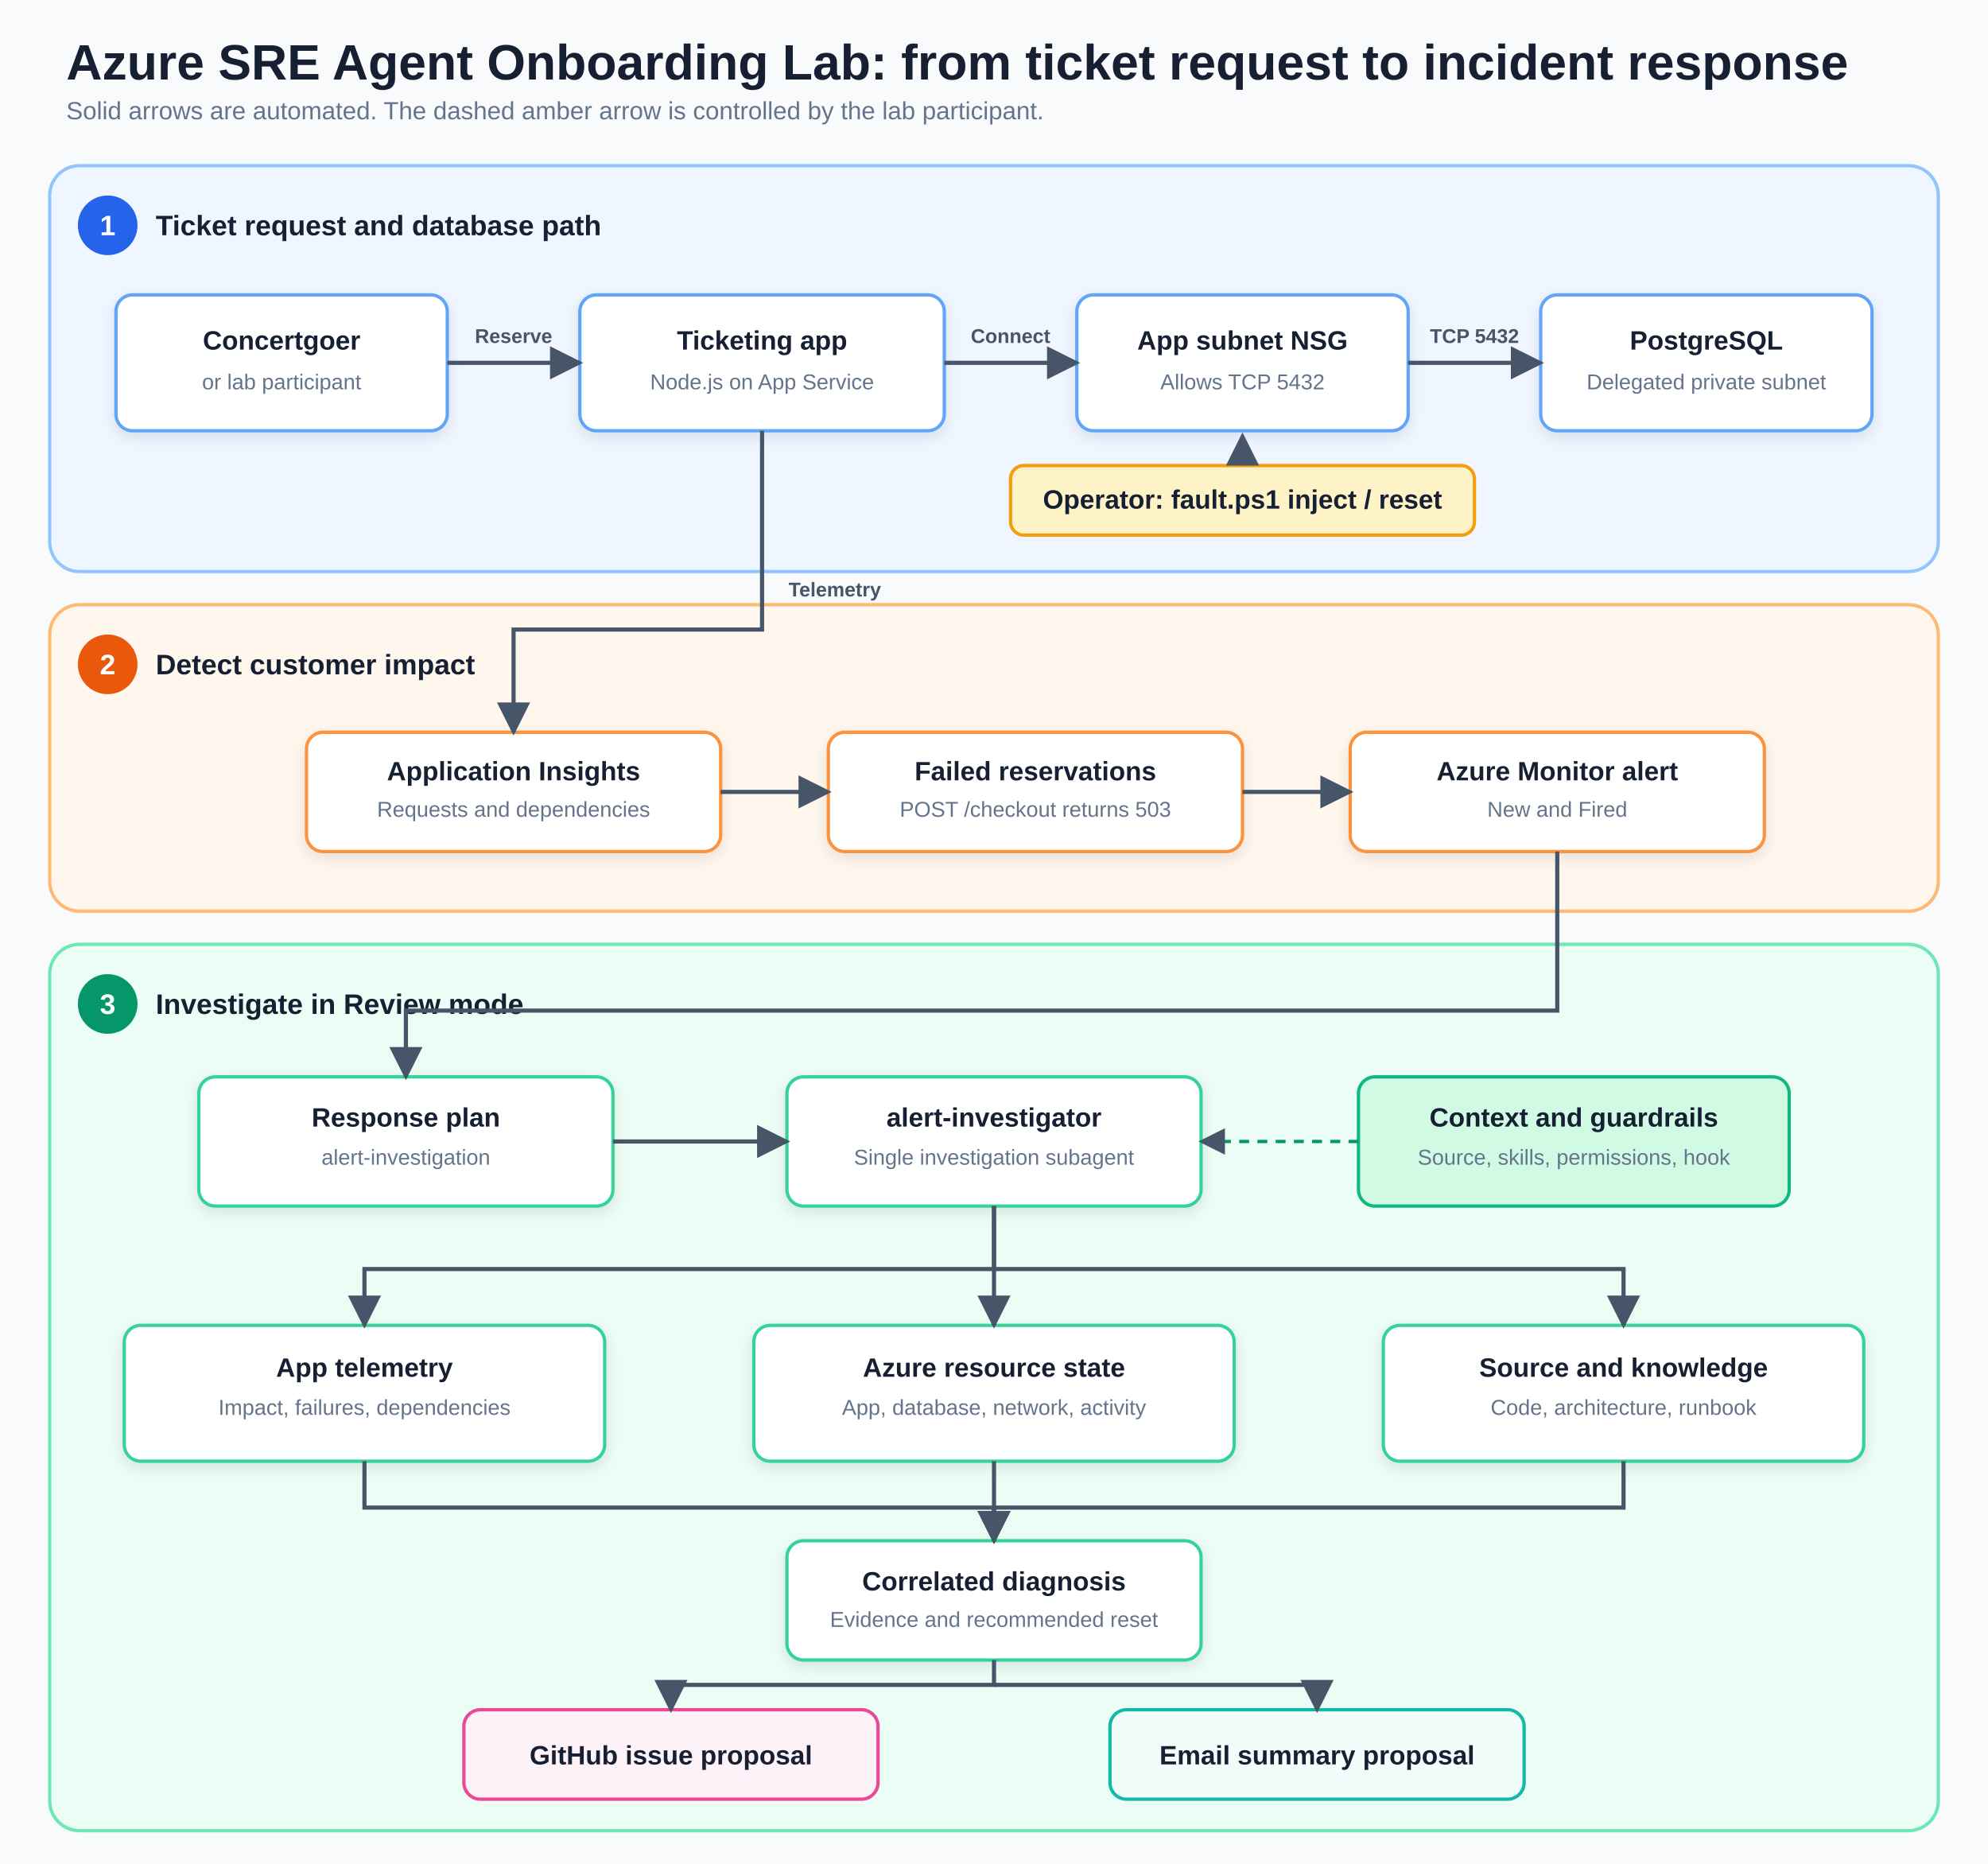
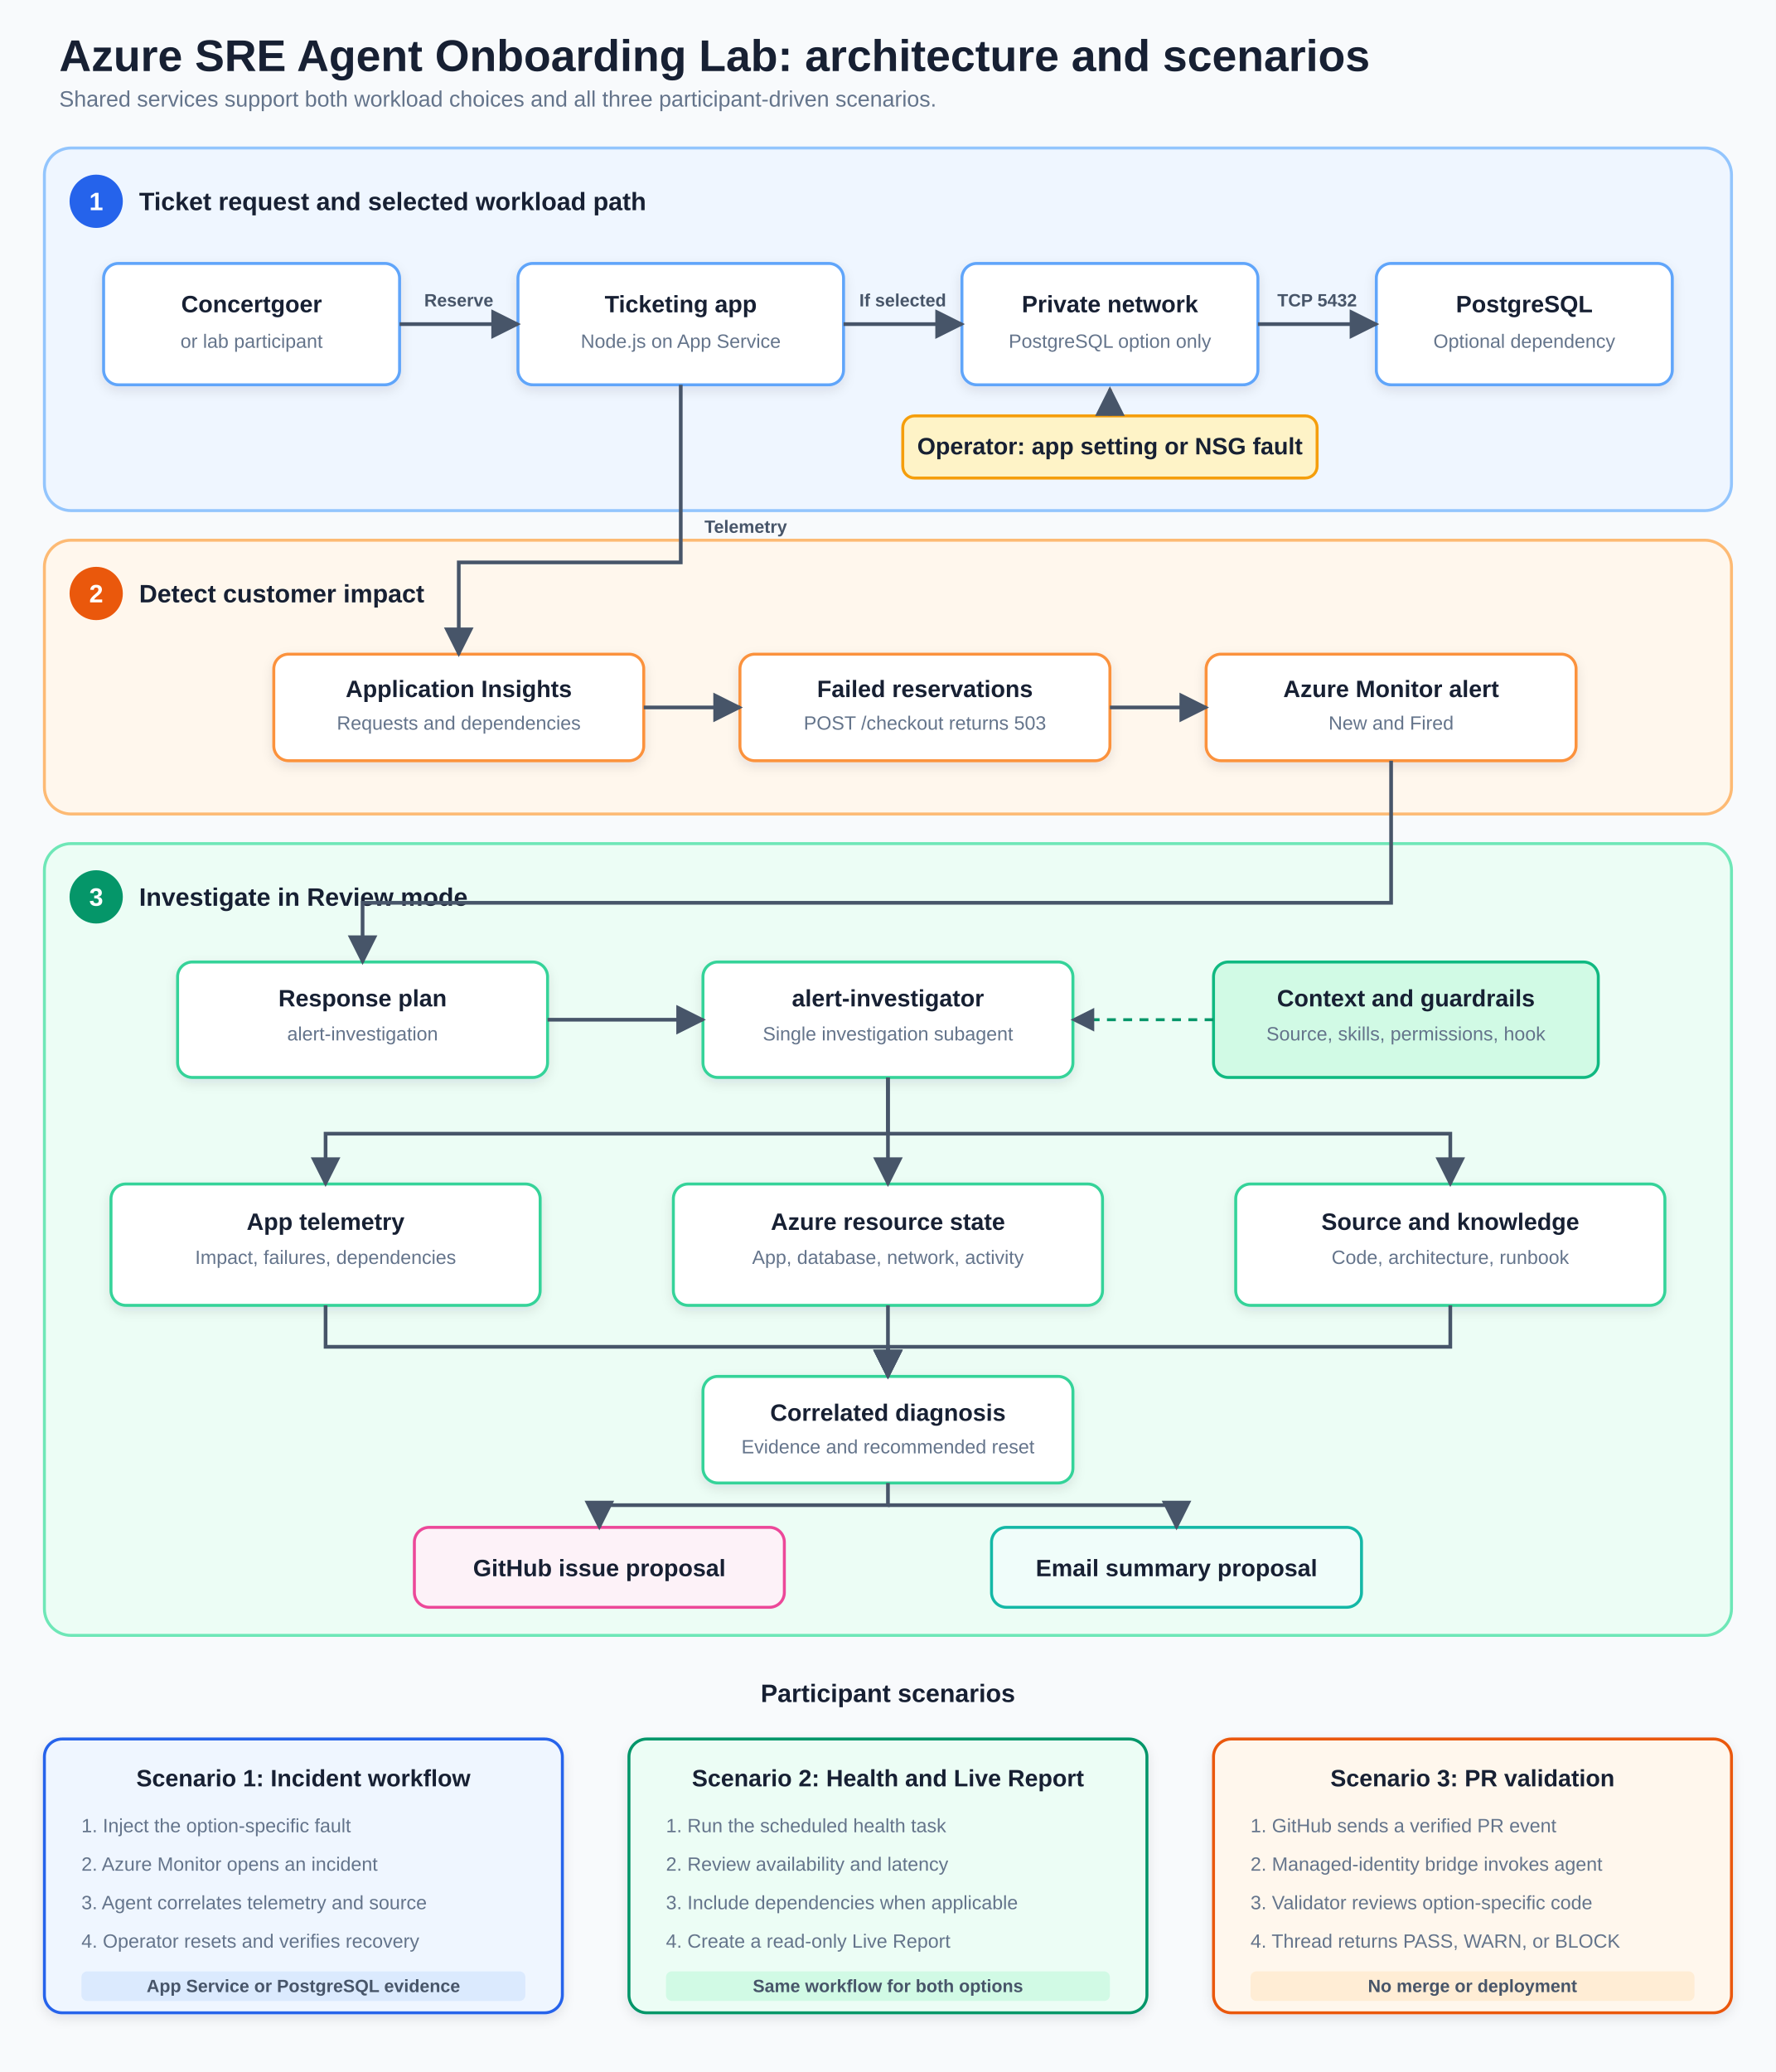
- <svg xmlns="http://www.w3.org/2000/svg" width="1200" height="1125" viewBox="0 0 1200 1125" role="img" aria-labelledby="title description">
+ <svg xmlns="http://www.w3.org/2000/svg" width="1200" height="1400" viewBox="0 0 1200 1400" role="img" aria-labelledby="title description">
  <defs>
    <marker id="arrow" viewBox="0 0 10 10" refX="9" refY="5" markerWidth="8" markerHeight="8" orient="auto-start-reverse">
      <path d="M 0 0 L 10 5 L 0 10 z" fill="#475569" />
    </marker>
    <filter id="shadow" x="-20%" y="-20%" width="140%" height="140%">
      <feDropShadow dx="0" dy="3" stdDeviation="4" flood-color="#0f172a" flood-opacity="0.10" />
    </filter>
    <style>
      text { font-family: "Segoe UI", Arial, sans-serif; fill: #172033; }
      .title { font-size: 30px; font-weight: 700; }
      .subtitle { font-size: 15px; fill: #64748b; }
      .stage-title { font-size: 17px; font-weight: 700; }
      .stage-number { font-size: 17px; font-weight: 800; fill: #ffffff; }
      .node-title { font-size: 16px; font-weight: 700; }
      .node-detail { font-size: 13px; fill: #64748b; }
      .edge-label { font-size: 12px; font-weight: 600; fill: #475569; }
      .arrow { fill: none; stroke: #475569; stroke-width: 2.5; marker-end: url(#arrow); }
      .human-arrow { fill: none; stroke: #d97706; stroke-width: 2.5; stroke-dasharray: 8 6; marker-end: url(#arrow); }
      .guide { fill: none; stroke: #059669; stroke-width: 2; stroke-dasharray: 6 5; marker-end: url(#arrow); }
      .node { fill: #ffffff; stroke-width: 2; rx: 10; filter: url(#shadow); }
    </style>
  </defs>
-   <rect width="1200" height="1125" fill="#f8fafc" />
-   <text x="40" y="48" class="title">Azure SRE Agent Onboarding Lab: from ticket request to incident response</text>
-   <text x="40" y="72" class="subtitle">Solid arrows are automated. The dashed amber arrow is controlled by the lab participant.</text>
+   <rect width="1200" height="1400" fill="#f8fafc" />
+   <text x="40" y="48" class="title">Azure SRE Agent Onboarding Lab: architecture and scenarios</text>
+   <text x="40" y="72" class="subtitle">Shared services support both workload choices and all three participant-driven scenarios.</text>
  <rect x="30" y="100" width="1140" height="245" rx="18" fill="#eff6ff" stroke="#93c5fd" stroke-width="2" />
  <circle cx="65" cy="136" r="18" fill="#2563eb" />
  <text x="65" y="142" text-anchor="middle" class="stage-number">1</text>
-   <text x="94" y="142" class="stage-title" fill="#1d4ed8">Ticket request and database path</text>
+   <text x="94" y="142" class="stage-title" fill="#1d4ed8">Ticket request and selected workload path</text>
  <rect x="70" y="178" width="200" height="82" class="node" stroke="#60a5fa" />
  <text x="170" y="211" text-anchor="middle" class="node-title">Concertgoer</text>
  <text x="170" y="235" text-anchor="middle" class="node-detail">or lab participant</text>
  <rect x="350" y="178" width="220" height="82" class="node" stroke="#60a5fa" />
  <text x="460" y="211" text-anchor="middle" class="node-title">Ticketing app</text>
  <text x="460" y="235" text-anchor="middle" class="node-detail">Node.js on App Service</text>
  <rect x="650" y="178" width="200" height="82" class="node" stroke="#60a5fa" />
-   <text x="750" y="211" text-anchor="middle" class="node-title">App subnet NSG</text>
-   <text x="750" y="235" text-anchor="middle" class="node-detail">Allows TCP 5432</text>
+   <text x="750" y="211" text-anchor="middle" class="node-title">Private network</text>
+   <text x="750" y="235" text-anchor="middle" class="node-detail">PostgreSQL option only</text>
  <rect x="930" y="178" width="200" height="82" class="node" stroke="#60a5fa" />
  <text x="1030" y="211" text-anchor="middle" class="node-title">PostgreSQL</text>
-   <text x="1030" y="235" text-anchor="middle" class="node-detail">Delegated private subnet</text>
+   <text x="1030" y="235" text-anchor="middle" class="node-detail">Optional dependency</text>
  <path d="M270 219 H350" class="arrow" />
  <path d="M570 219 H650" class="arrow" />
  <path d="M850 219 H930" class="arrow" />
  <text x="310" y="207" text-anchor="middle" class="edge-label">Reserve</text>
-   <text x="610" y="207" text-anchor="middle" class="edge-label">Connect</text>
+   <text x="610" y="207" text-anchor="middle" class="edge-label">If selected</text>
  <text x="890" y="207" text-anchor="middle" class="edge-label">TCP 5432</text>
  <rect x="610" y="281" width="280" height="42" rx="8" fill="#fef3c7" stroke="#f59e0b" stroke-width="2" />
-   <text x="750" y="307" text-anchor="middle" class="node-title" fill="#92400e">Operator: fault.ps1 inject / reset</text>
+   <text x="750" y="307" text-anchor="middle" class="node-title" fill="#92400e">Operator: app setting or NSG fault</text>
  <path d="M750 281 V263" class="human-arrow" />
  <rect x="30" y="365" width="1140" height="185" rx="18" fill="#fff7ed" stroke="#fdba74" stroke-width="2" />
  <circle cx="65" cy="401" r="18" fill="#ea580c" />
  <text x="65" y="407" text-anchor="middle" class="stage-number">2</text>
  <text x="94" y="407" class="stage-title" fill="#c2410c">Detect customer impact</text>
  <rect x="185" y="442" width="250" height="72" class="node" stroke="#fb923c" />
  <text x="310" y="471" text-anchor="middle" class="node-title">Application Insights</text>
  <text x="310" y="493" text-anchor="middle" class="node-detail">Requests and dependencies</text>
  <rect x="500" y="442" width="250" height="72" class="node" stroke="#fb923c" />
  <text x="625" y="471" text-anchor="middle" class="node-title">Failed reservations</text>
  <text x="625" y="493" text-anchor="middle" class="node-detail">POST /checkout returns 503</text>
  <rect x="815" y="442" width="250" height="72" class="node" stroke="#fb923c" />
  <text x="940" y="471" text-anchor="middle" class="node-title">Azure Monitor alert</text>
  <text x="940" y="493" text-anchor="middle" class="node-detail">New and Fired</text>
  <path d="M435 478 H500" class="arrow" />
  <path d="M750 478 H815" class="arrow" />
  <path d="M460 260 V380 H310 V442" class="arrow" />
  <text x="476" y="360" class="edge-label">Telemetry</text>
  <rect x="30" y="570" width="1140" height="535" rx="18" fill="#ecfdf5" stroke="#6ee7b7" stroke-width="2" />
  <circle cx="65" cy="606" r="18" fill="#059669" />
  <text x="65" y="612" text-anchor="middle" class="stage-number">3</text>
  <text x="94" y="612" class="stage-title" fill="#047857">Investigate in Review mode</text>
  <rect x="120" y="650" width="250" height="78" class="node" stroke="#34d399" />
  <text x="245" y="680" text-anchor="middle" class="node-title">Response plan</text>
  <text x="245" y="703" text-anchor="middle" class="node-detail">alert-investigation</text>
  <rect x="475" y="650" width="250" height="78" class="node" stroke="#34d399" />
  <text x="600" y="680" text-anchor="middle" class="node-title">alert-investigator</text>
  <text x="600" y="703" text-anchor="middle" class="node-detail">Single investigation subagent</text>
  <rect x="820" y="650" width="260" height="78" rx="10" fill="#d1fae5" stroke="#10b981" stroke-width="2" />
  <text x="950" y="680" text-anchor="middle" class="node-title">Context and guardrails</text>
  <text x="950" y="703" text-anchor="middle" class="node-detail">Source, skills, permissions, hook</text>
  <path d="M940 514 V610 H245 V650" class="arrow" />
  <path d="M370 689 H475" class="arrow" />
  <path d="M820 689 H725" class="guide" />
  <rect x="75" y="800" width="290" height="82" class="node" stroke="#34d399" />
  <text x="220" y="831" text-anchor="middle" class="node-title">App telemetry</text>
  <text x="220" y="854" text-anchor="middle" class="node-detail">Impact, failures, dependencies</text>
  <rect x="455" y="800" width="290" height="82" class="node" stroke="#34d399" />
  <text x="600" y="831" text-anchor="middle" class="node-title">Azure resource state</text>
  <text x="600" y="854" text-anchor="middle" class="node-detail">App, database, network, activity</text>
  <rect x="835" y="800" width="290" height="82" class="node" stroke="#34d399" />
  <text x="980" y="831" text-anchor="middle" class="node-title">Source and knowledge</text>
  <text x="980" y="854" text-anchor="middle" class="node-detail">Code, architecture, runbook</text>
  <path d="M600 728 V766 H220 V800" class="arrow" />
  <path d="M600 728 V800" class="arrow" />
  <path d="M600 766 H980 V800" class="arrow" />
  <rect x="475" y="930" width="250" height="72" class="node" stroke="#34d399" />
  <text x="600" y="960" text-anchor="middle" class="node-title">Correlated diagnosis</text>
  <text x="600" y="982" text-anchor="middle" class="node-detail">Evidence and recommended reset</text>
  <path d="M220 882 V910 H600 V930" class="arrow" />
  <path d="M600 882 V930" class="arrow" />
  <path d="M980 882 V910 H600 V930" class="arrow" />
  <rect x="280" y="1032" width="250" height="54" rx="10" fill="#fdf2f8" stroke="#ec4899" stroke-width="2" />
  <text x="405" y="1065" text-anchor="middle" class="node-title">GitHub issue proposal</text>
  <rect x="670" y="1032" width="250" height="54" rx="10" fill="#f0fdfa" stroke="#14b8a6" stroke-width="2" />
  <text x="795" y="1065" text-anchor="middle" class="node-title">Email summary proposal</text>
  <path d="M600 1002 V1017 H405 V1032" class="arrow" />
  <path d="M600 1017 H795 V1032" class="arrow" />
+   <text x="600" y="1150" text-anchor="middle" class="stage-title">Participant scenarios</text>
+   <rect x="30" y="1175" width="350" height="185" rx="12" fill="#eff6ff" stroke="#2563eb" stroke-width="2" filter="url(#shadow)" />
+   <text x="205" y="1207" text-anchor="middle" class="node-title" fill="#1d4ed8">Scenario 1: Incident workflow</text>
+   <text x="55" y="1238" class="node-detail">1. Inject the option-specific fault</text>
+   <text x="55" y="1264" class="node-detail">2. Azure Monitor opens an incident</text>
+   <text x="55" y="1290" class="node-detail">3. Agent correlates telemetry and source</text>
+   <text x="55" y="1316" class="node-detail">4. Operator resets and verifies recovery</text>
+   <rect x="55" y="1332" width="300" height="20" rx="4" fill="#dbeafe" />
+   <text x="205" y="1346" text-anchor="middle" class="edge-label">App Service or PostgreSQL evidence</text>
+   <rect x="425" y="1175" width="350" height="185" rx="12" fill="#ecfdf5" stroke="#059669" stroke-width="2" filter="url(#shadow)" />
+   <text x="600" y="1207" text-anchor="middle" class="node-title" fill="#047857">Scenario 2: Health and Live Report</text>
+   <text x="450" y="1238" class="node-detail">1. Run the scheduled health task</text>
+   <text x="450" y="1264" class="node-detail">2. Review availability and latency</text>
+   <text x="450" y="1290" class="node-detail">3. Include dependencies when applicable</text>
+   <text x="450" y="1316" class="node-detail">4. Create a read-only Live Report</text>
+   <rect x="450" y="1332" width="300" height="20" rx="4" fill="#d1fae5" />
+   <text x="600" y="1346" text-anchor="middle" class="edge-label">Same workflow for both options</text>
+   <rect x="820" y="1175" width="350" height="185" rx="12" fill="#fff7ed" stroke="#ea580c" stroke-width="2" filter="url(#shadow)" />
+   <text x="995" y="1207" text-anchor="middle" class="node-title" fill="#c2410c">Scenario 3: PR validation</text>
+   <text x="845" y="1238" class="node-detail">1. GitHub sends a verified PR event</text>
+   <text x="845" y="1264" class="node-detail">2. Managed-identity bridge invokes agent</text>
+   <text x="845" y="1290" class="node-detail">3. Validator reviews option-specific code</text>
+   <text x="845" y="1316" class="node-detail">4. Thread returns PASS, WARN, or BLOCK</text>
+   <rect x="845" y="1332" width="300" height="20" rx="4" fill="#ffedd5" />
+   <text x="995" y="1346" text-anchor="middle" class="edge-label">No merge or deployment</text>
</svg>
